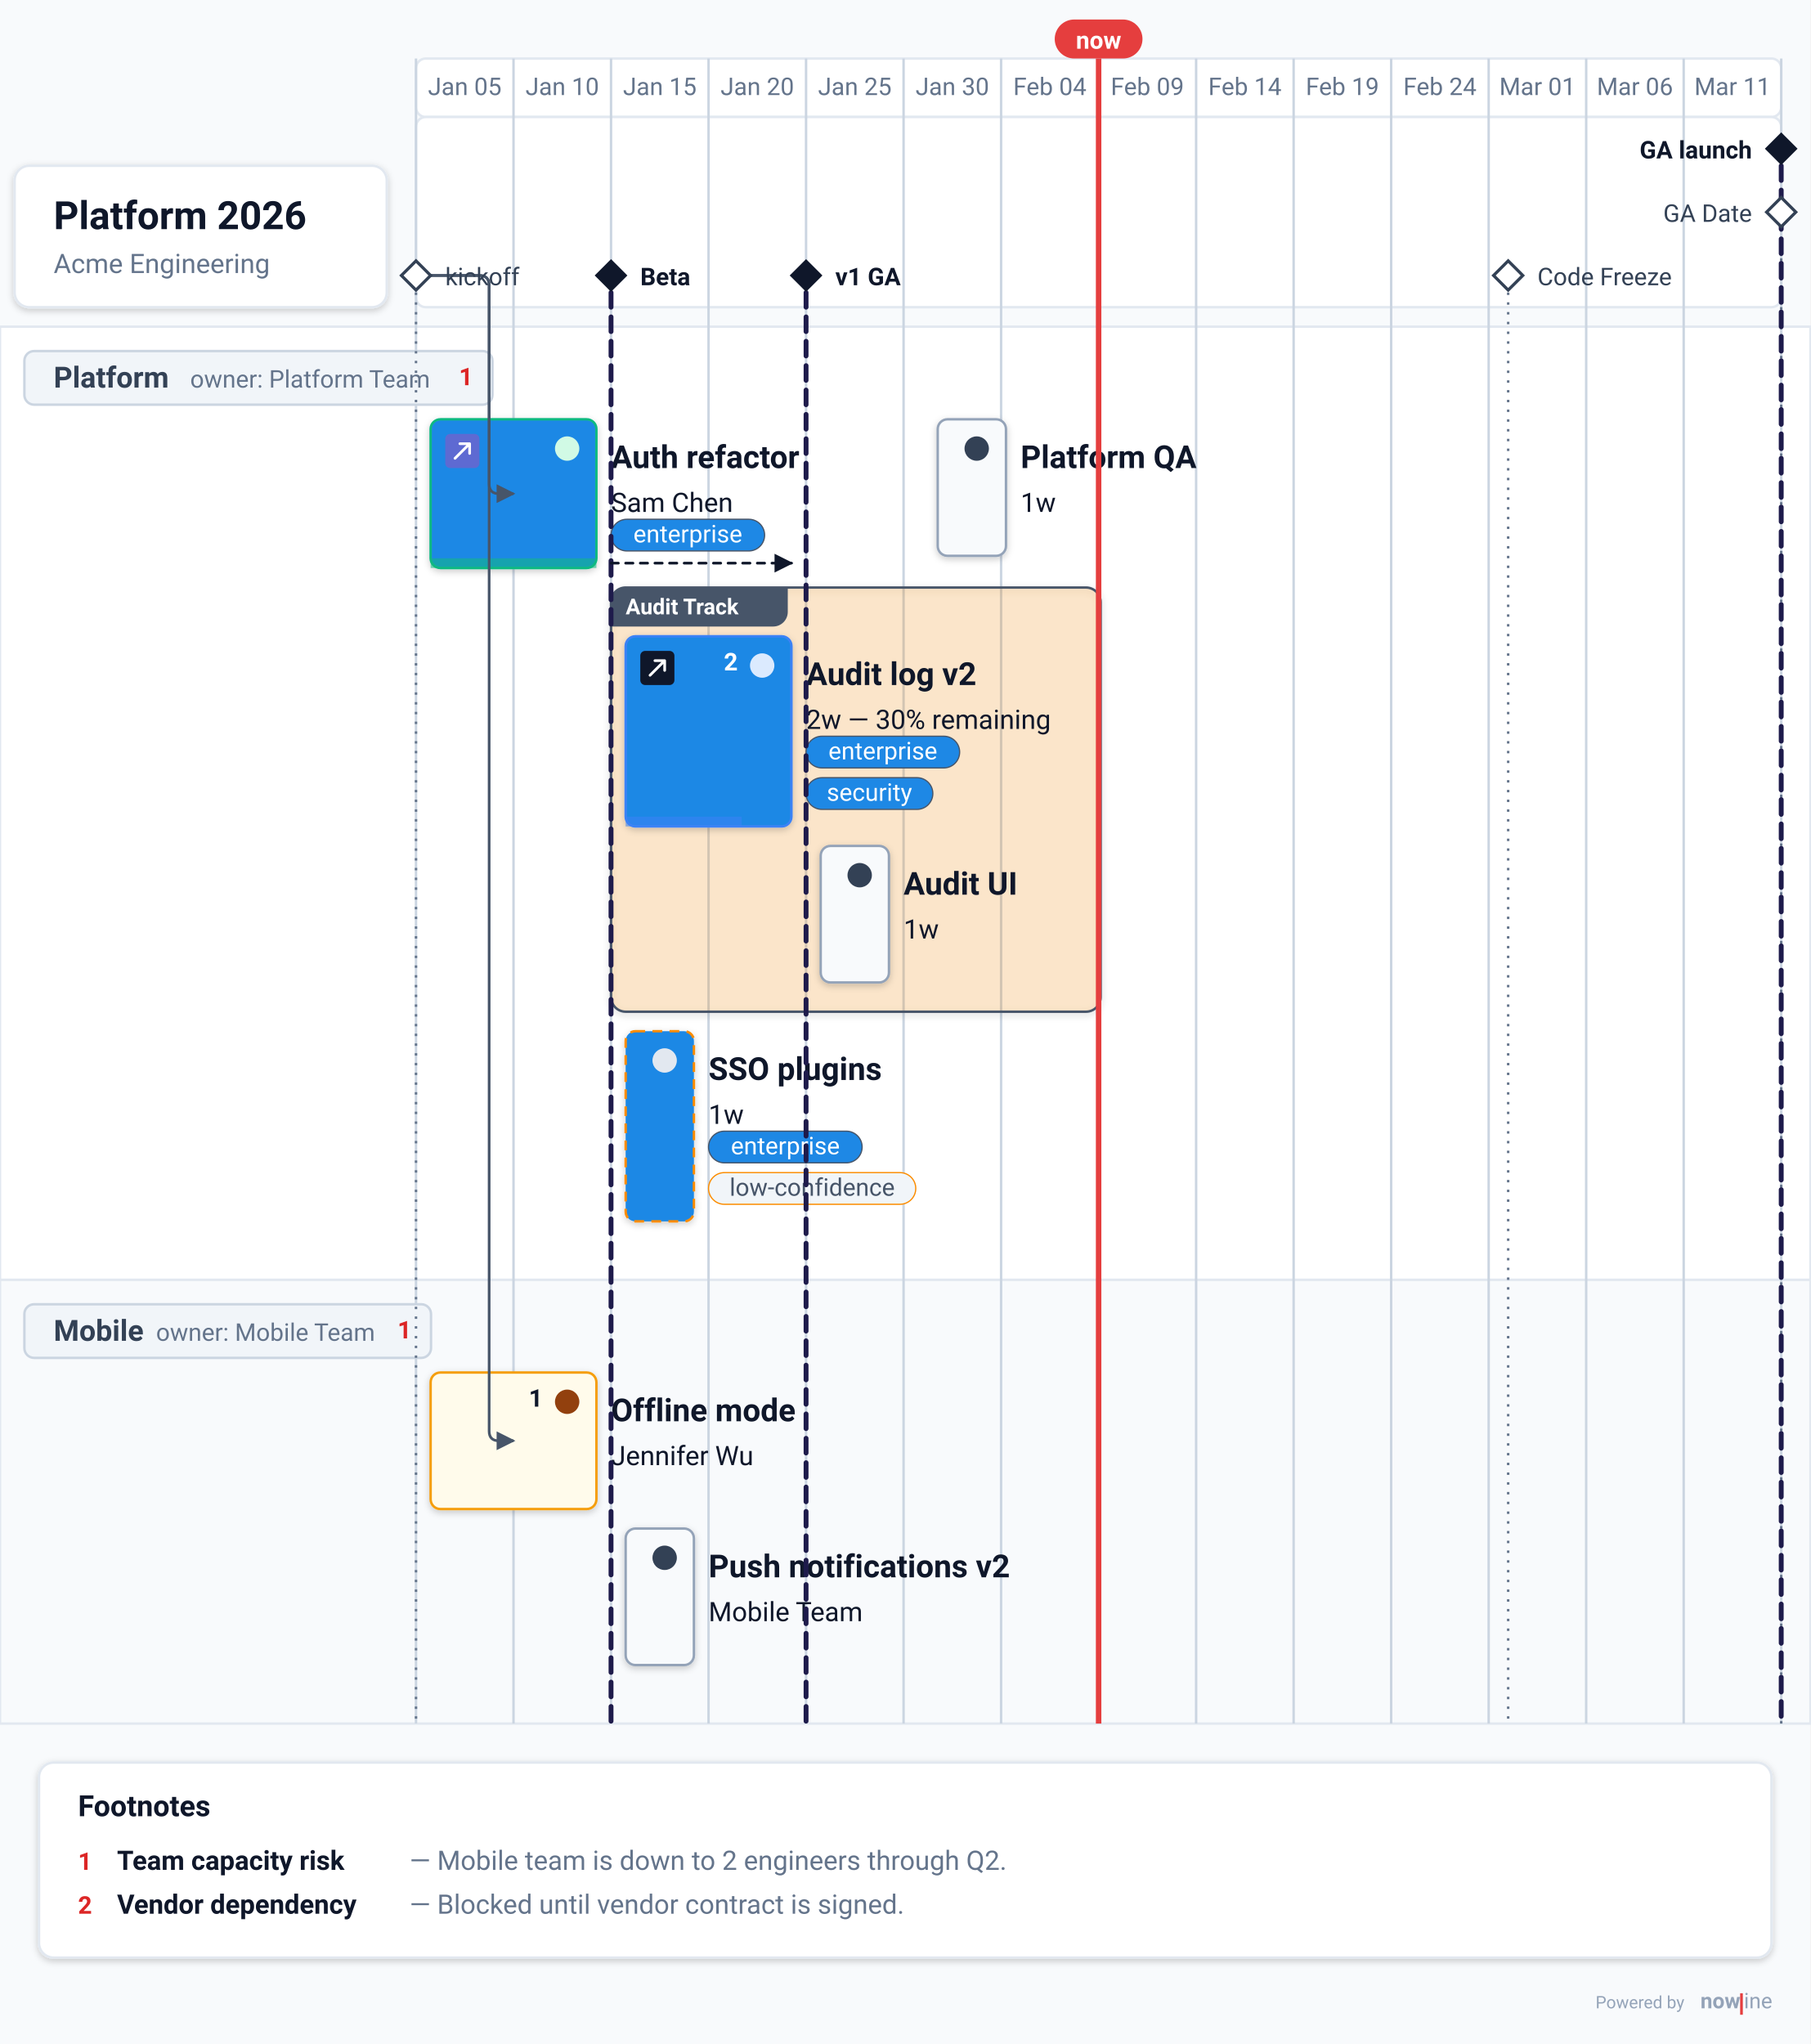
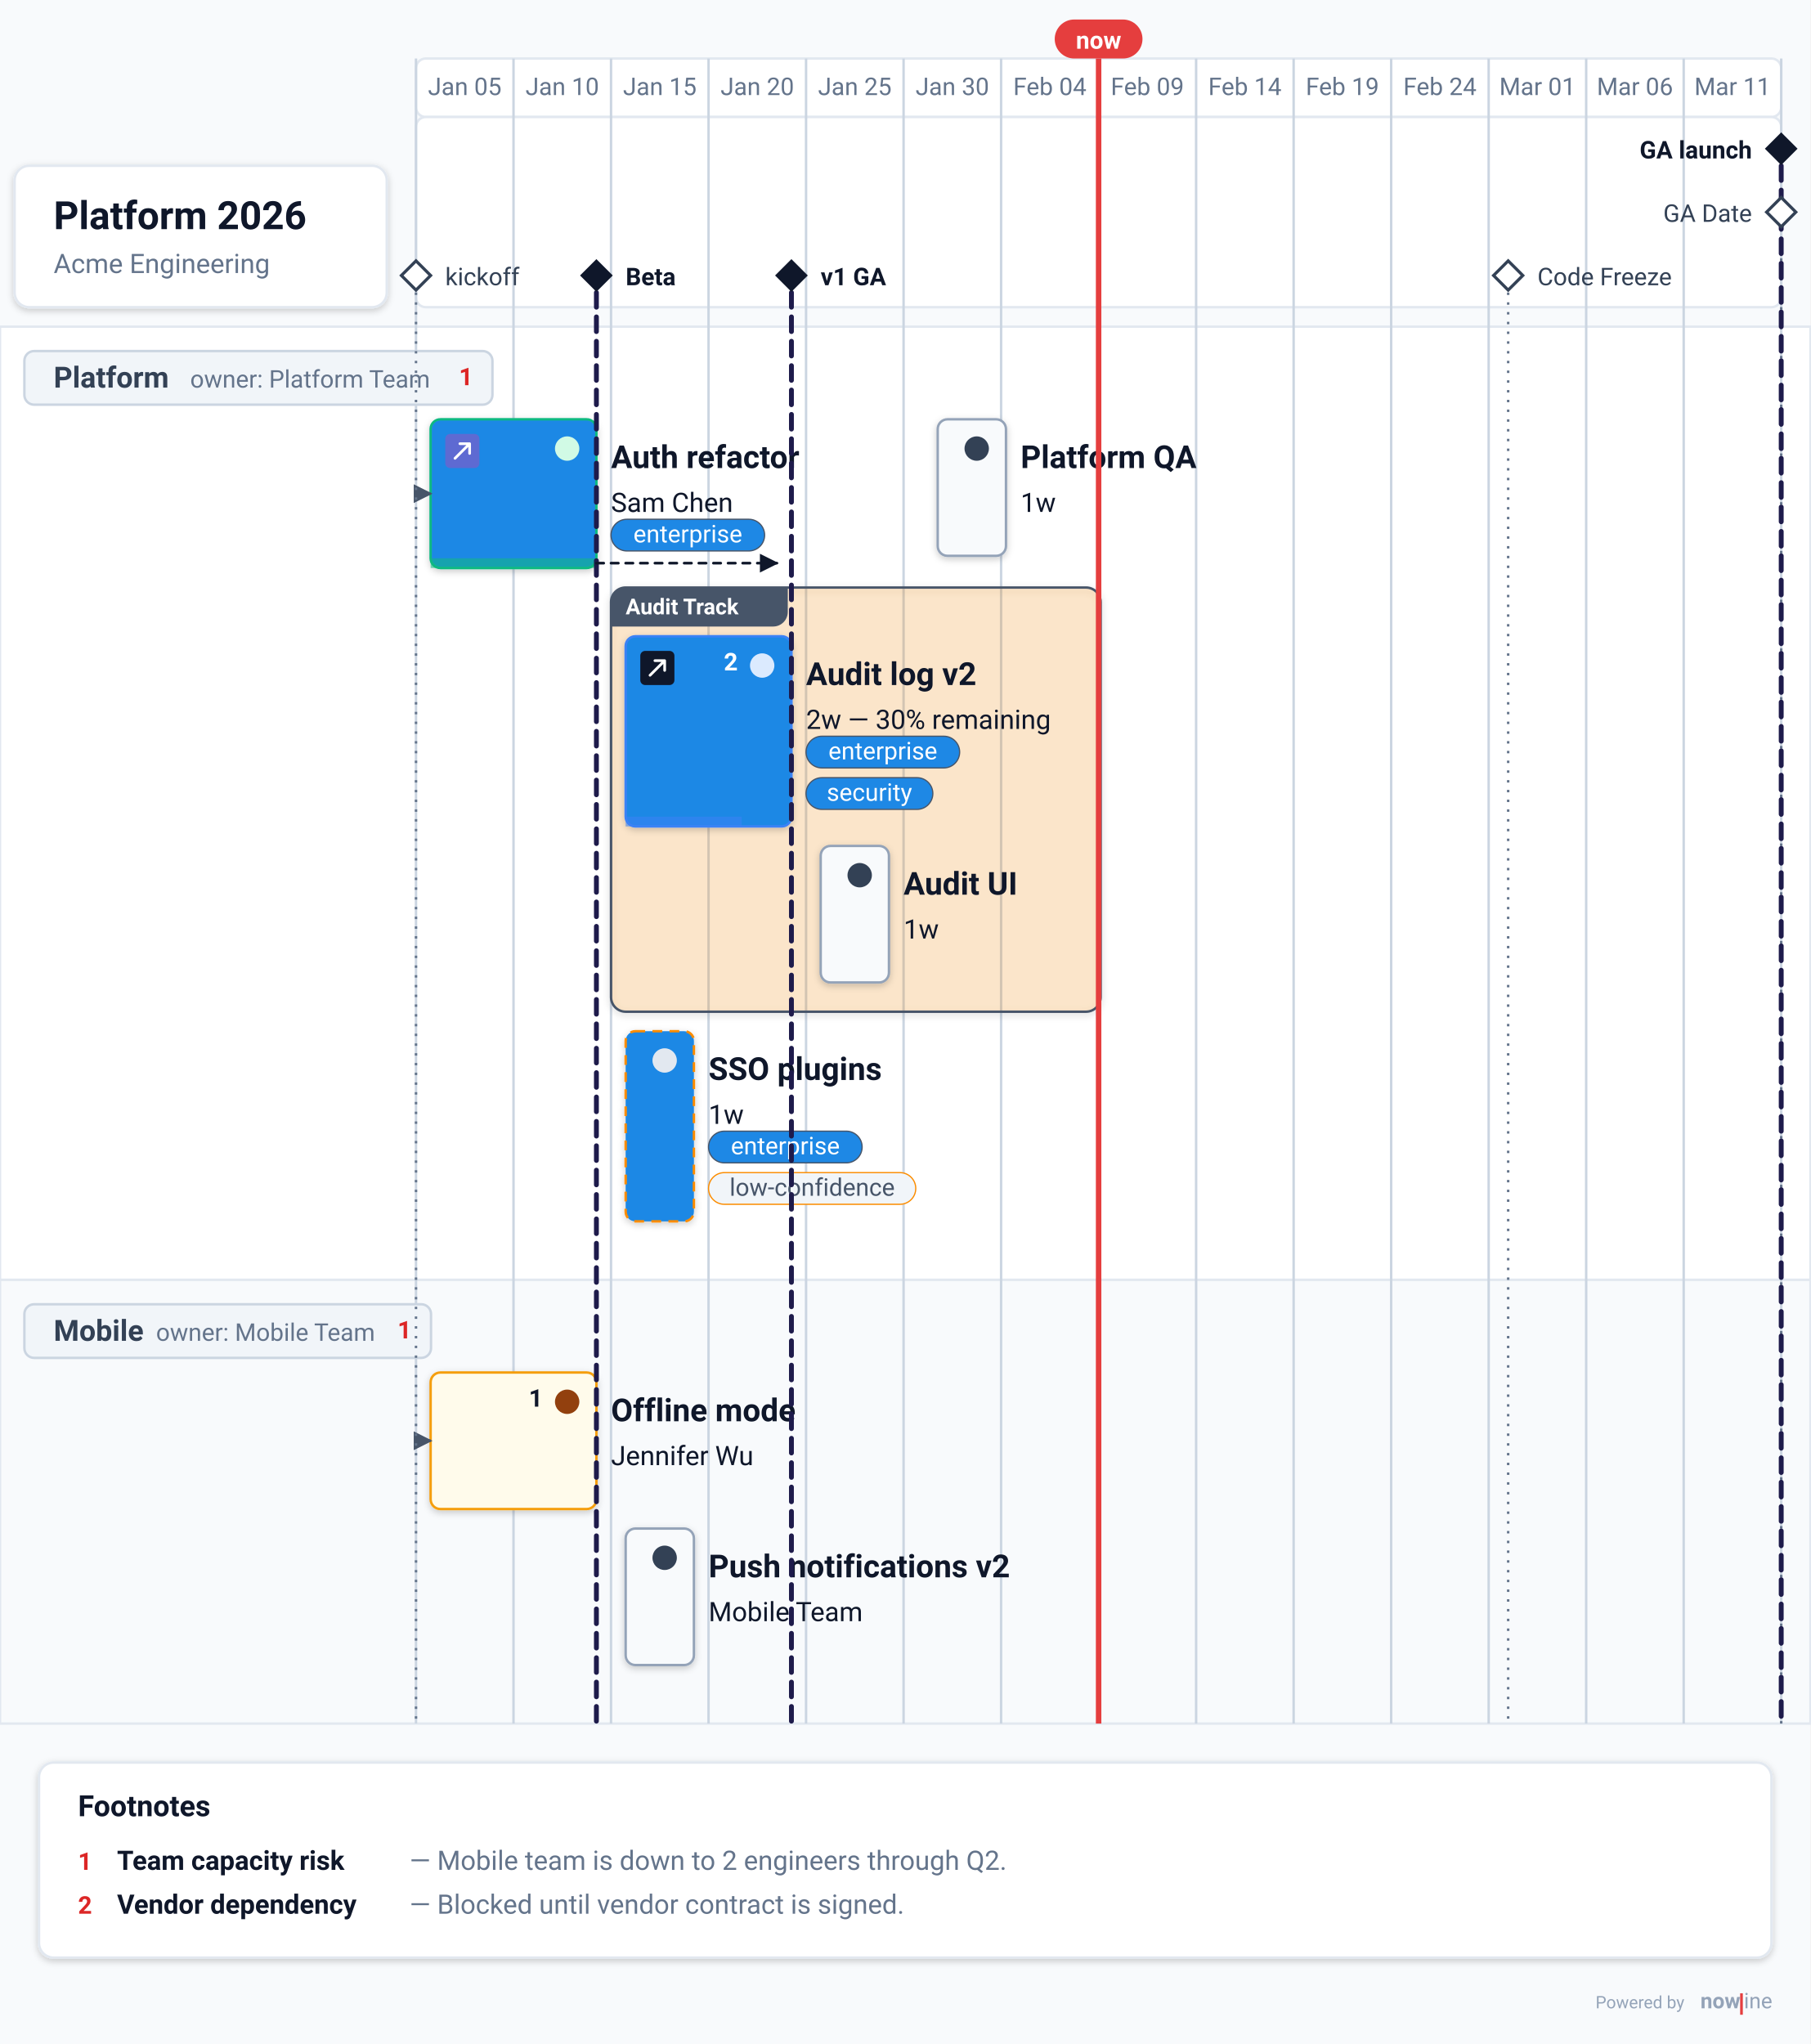
<svg xmlns="http://www.w3.org/2000/svg" data-generator="nowline" data-theme="light" height="838.44" viewBox="0 0 742.64 838.44" width="742.64">
  <defs>
    <filter height="200%" id="nl-0-root-shadow-subtle" width="200%" x="-50%" y="-50%">
      <feGaussianBlur in="SourceAlpha" stdDeviation="1.5" />
      <feOffset dx="0" dy="1" result="offsetblur" />
      <feComponentTransfer>
        <feFuncA type="linear" slope="0.2" />
      </feComponentTransfer>
      <feMerge>
        <feMergeNode />
        <feMergeNode in="SourceGraphic" />
      </feMerge>
    </filter>
    <filter height="200%" id="nl-0-root-shadow-fuzzy" width="200%" x="-50%" y="-50%">
      <feGaussianBlur in="SourceAlpha" stdDeviation="5" />
      <feOffset dx="0" dy="3" result="offsetblur" />
      <feComponentTransfer>
        <feFuncA type="linear" slope="0.3" />
      </feComponentTransfer>
      <feMerge>
        <feMergeNode />
        <feMergeNode in="SourceGraphic" />
      </feMerge>
    </filter>
    <filter height="200%" id="nl-0-root-shadow-hard" width="200%" x="-50%" y="-50%">
      <feGaussianBlur in="SourceAlpha" stdDeviation="0" />
      <feOffset dx="2" dy="2" result="offsetblur" />
      <feComponentTransfer>
        <feFuncA type="linear" slope="0.45" />
      </feComponentTransfer>
      <feMerge>
        <feMergeNode />
        <feMergeNode in="SourceGraphic" />
      </feMerge>
    </filter>
    <marker id="nl-arrow" viewBox="0 0 10 10" refX="9" refY="5" markerWidth="7" markerHeight="7" orient="auto">
      <path d="M 0 0 L 10 5 L 0 10 z" fill="#475569" />
    </marker>
    <marker id="nl-arrow-light" viewBox="0 0 10 10" refX="9" refY="5" markerWidth="7" markerHeight="7" orient="auto">
      <path d="M 0 0 L 10 5 L 0 10 z" fill="#94a3b8" />
    </marker>
    <marker id="nl-arrow-dark" viewBox="0 0 10 10" refX="9" refY="5" markerWidth="7" markerHeight="7" orient="auto">
      <path d="M 0 0 L 10 5 L 0 10 z" fill="#0f172a" />
    </marker>
  </defs>
  <rect fill="#f8fafc" height="838.44" width="742.64" x="0" y="0" />
  <g data-layer="timeline">
    <rect fill="#ffffff" height="24" rx="4" ry="4" stroke="#e2e8f0" stroke-width="1" width="560" x="170.64" y="24" />
    <rect fill="#ffffff" height="78" rx="4" ry="4" stroke="#e2e8f0" stroke-width="1" width="560" x="170.64" y="48" />
    <text fill="#64748b" font-family="system-ui, -apple-system, &quot;Segoe UI&quot;, Roboto, sans-serif" font-size="10" text-anchor="middle" x="190.64" y="39">Jan 05</text>
    <text fill="#64748b" font-family="system-ui, -apple-system, &quot;Segoe UI&quot;, Roboto, sans-serif" font-size="10" text-anchor="middle" x="230.64" y="39">Jan 10</text>
    <text fill="#64748b" font-family="system-ui, -apple-system, &quot;Segoe UI&quot;, Roboto, sans-serif" font-size="10" text-anchor="middle" x="270.64" y="39">Jan 15</text>
    <text fill="#64748b" font-family="system-ui, -apple-system, &quot;Segoe UI&quot;, Roboto, sans-serif" font-size="10" text-anchor="middle" x="310.64" y="39">Jan 20</text>
    <text fill="#64748b" font-family="system-ui, -apple-system, &quot;Segoe UI&quot;, Roboto, sans-serif" font-size="10" text-anchor="middle" x="350.64" y="39">Jan 25</text>
    <text fill="#64748b" font-family="system-ui, -apple-system, &quot;Segoe UI&quot;, Roboto, sans-serif" font-size="10" text-anchor="middle" x="390.64" y="39">Jan 30</text>
    <text fill="#64748b" font-family="system-ui, -apple-system, &quot;Segoe UI&quot;, Roboto, sans-serif" font-size="10" text-anchor="middle" x="430.64" y="39">Feb 04</text>
    <text fill="#64748b" font-family="system-ui, -apple-system, &quot;Segoe UI&quot;, Roboto, sans-serif" font-size="10" text-anchor="middle" x="470.64" y="39">Feb 09</text>
    <text fill="#64748b" font-family="system-ui, -apple-system, &quot;Segoe UI&quot;, Roboto, sans-serif" font-size="10" text-anchor="middle" x="510.64" y="39">Feb 14</text>
    <text fill="#64748b" font-family="system-ui, -apple-system, &quot;Segoe UI&quot;, Roboto, sans-serif" font-size="10" text-anchor="middle" x="550.64" y="39">Feb 19</text>
    <text fill="#64748b" font-family="system-ui, -apple-system, &quot;Segoe UI&quot;, Roboto, sans-serif" font-size="10" text-anchor="middle" x="590.64" y="39">Feb 24</text>
    <text fill="#64748b" font-family="system-ui, -apple-system, &quot;Segoe UI&quot;, Roboto, sans-serif" font-size="10" text-anchor="middle" x="630.64" y="39">Mar 01</text>
    <text fill="#64748b" font-family="system-ui, -apple-system, &quot;Segoe UI&quot;, Roboto, sans-serif" font-size="10" text-anchor="middle" x="670.64" y="39">Mar 06</text>
    <text fill="#64748b" font-family="system-ui, -apple-system, &quot;Segoe UI&quot;, Roboto, sans-serif" font-size="10" text-anchor="middle" x="710.64" y="39">Mar 11</text>
  </g>
  <g data-id="platform" data-layer="swimlane-bg">
    <rect fill="#ffffff" height="391" stroke="#e2e8f0" stroke-width="1" width="742.64" x="0" y="134" />
  </g>
  <g data-id="mobile" data-layer="swimlane-bg">
    <rect fill="#f8fafc" height="182" stroke="#e2e8f0" stroke-width="1" width="742.64" x="0" y="525" />
  </g>
  <g data-layer="grid">
    <line stroke="#cbd5e1" stroke-width="1" x1="170.64" x2="170.64" y1="24" y2="707" />
    <line stroke="#cbd5e1" stroke-width="1" x1="210.64" x2="210.64" y1="24" y2="707" />
    <line stroke="#cbd5e1" stroke-width="1" x1="250.64" x2="250.64" y1="24" y2="707" />
    <line stroke="#cbd5e1" stroke-width="1" x1="290.64" x2="290.64" y1="24" y2="707" />
    <line stroke="#cbd5e1" stroke-width="1" x1="330.64" x2="330.64" y1="24" y2="707" />
    <line stroke="#cbd5e1" stroke-width="1" x1="370.64" x2="370.64" y1="24" y2="707" />
    <line stroke="#cbd5e1" stroke-width="1" x1="410.64" x2="410.64" y1="24" y2="707" />
    <line stroke="#cbd5e1" stroke-width="1" x1="450.64" x2="450.64" y1="24" y2="707" />
    <line stroke="#cbd5e1" stroke-width="1" x1="490.64" x2="490.64" y1="24" y2="707" />
    <line stroke="#cbd5e1" stroke-width="1" x1="530.64" x2="530.64" y1="24" y2="707" />
    <line stroke="#cbd5e1" stroke-width="1" x1="570.64" x2="570.64" y1="24" y2="707" />
    <line stroke="#cbd5e1" stroke-width="1" x1="610.64" x2="610.64" y1="24" y2="707" />
    <line stroke="#cbd5e1" stroke-width="1" x1="650.64" x2="650.64" y1="24" y2="707" />
    <line stroke="#cbd5e1" stroke-width="1" x1="690.64" x2="690.64" y1="24" y2="707" />
    <line stroke="#cbd5e1" stroke-width="1" x1="730.64" x2="730.64" y1="24" y2="707" />
  </g>
  <g data-id="platform" data-layer="swimlane">
    <rect fill="#f1f5f9" height="22" rx="4" ry="4" stroke="#cbd5e1" stroke-width="1" width="192" x="10" y="144" />
    <text fill="#334155" font-family="system-ui, -apple-system, &quot;Segoe UI&quot;, Roboto, sans-serif" font-size="12" font-weight="600" x="22" y="159">Platform</text>
    <text fill="#64748b" font-family="system-ui, -apple-system, &quot;Segoe UI&quot;, Roboto, sans-serif" font-size="10" x="78" y="159">owner: Platform Team</text>
    <text fill="#dc2626" font-family="system-ui, -apple-system, &quot;Segoe UI&quot;, Roboto, sans-serif" font-size="10" font-weight="700" text-anchor="end" x="194" y="158">1</text>
    <g data-id="auth-refactor" data-layer="item">
      <rect fill="#1e88e5" filter="url(#nl-0-root-shadow-subtle)" height="61" rx="4" ry="4" stroke="#10b981" stroke-width="1" width="68" x="176.64" y="172" />
      <rect fill="#10b981" height="4" opacity="0.55" width="68" x="176.64" y="229" />
      <circle cx="232.64" cy="184" fill="#d1fae5" r="5" />
      <text fill="#0f172a" font-family="system-ui, -apple-system, &quot;Segoe UI&quot;, Roboto, sans-serif" font-size="13" font-weight="600" x="250.64" y="192">Auth refactor</text>
      <text fill="#0f172a" font-family="system-ui, -apple-system, &quot;Segoe UI&quot;, Roboto, sans-serif" font-size="11" x="250.64" y="210">Sam Chen</text>
      <a href="https://linear.app/acme/issue/ENG-123" rel="noopener" target="_blank">
        <rect fill="#5e6ad2" height="14" rx="2" ry="2" width="14" x="182.64" y="178" />
        <path d="M186.64 188 L192.64 182 M188.64 182 H192.64 V186" fill="none" stroke="#ffffff" stroke-linecap="round" stroke-linejoin="round" stroke-width="1.1" />
      </a>
      <rect fill="#1e88e5" height="13" rx="6.5" ry="6.5" stroke="#475569" stroke-width="0.5" width="63" x="250.64" y="213" />
      <text fill="#ffffff" font-family="system-ui, -apple-system, &quot;Segoe UI&quot;, Roboto, sans-serif" font-size="10" font-style="normal" font-weight="400" text-anchor="middle" x="282.14" y="222.5">enterprise</text>
    </g>
    <g data-layer="parallel">
      <g data-id="audit-track" data-layer="group">
        <rect fill="#fb8c00" fill-opacity="0.18" filter="url(#nl-0-root-shadow-subtle)" height="174" rx="6" ry="6" stroke="#475569" stroke-width="1" width="200.84" x="250.64" y="241" />
        <path d="M256.64 241H323.14V251A6 6 0 0 1 317.14 257H250.64V247A6 6 0 0 1 256.64 241Z" fill="#475569" />
        <text fill="#ffffff" font-family="system-ui, -apple-system, &quot;Segoe UI&quot;, Roboto, sans-serif" font-size="9" font-weight="600" x="256.64" y="252">Audit Track</text>
        <g data-id="audit-log" data-layer="item">
          <rect fill="#1e88e5" filter="url(#nl-0-root-shadow-subtle)" height="78" rx="4" ry="4" stroke="#3b82f6" stroke-width="1" width="68" x="256.64" y="261" />
          <rect fill="#3b82f6" height="4" opacity="0.55" width="47.6" x="256.64" y="335" />
          <circle cx="312.64" cy="273" fill="#dbeafe" r="5" />
          <text fill="#0f172a" font-family="system-ui, -apple-system, &quot;Segoe UI&quot;, Roboto, sans-serif" font-size="13" font-weight="600" x="330.64" y="281">Audit log v2</text>
          <text fill="#0f172a" font-family="system-ui, -apple-system, &quot;Segoe UI&quot;, Roboto, sans-serif" font-size="11" x="330.64" y="299">2w — 30% remaining</text>
          <text fill="#ffffff" font-family="system-ui, -apple-system, &quot;Segoe UI&quot;, Roboto, sans-serif" font-size="10" font-weight="700" text-anchor="end" x="302.64" y="275">2</text>
          <a href="https://wiki.acme.com/audit" rel="noopener" target="_blank">
            <rect fill="#0f172a" height="14" rx="2" ry="2" width="14" x="262.64" y="267" />
            <path d="M266.64 277 L272.64 271 M268.64 271 H272.64 V275" fill="none" stroke="#ffffff" stroke-linecap="round" stroke-linejoin="round" stroke-width="1.1" />
          </a>
          <rect fill="#1e88e5" height="13" rx="6.5" ry="6.5" stroke="#475569" stroke-width="0.5" width="63" x="330.64" y="302" />
          <text fill="#ffffff" font-family="system-ui, -apple-system, &quot;Segoe UI&quot;, Roboto, sans-serif" font-size="10" font-style="normal" font-weight="400" text-anchor="middle" x="362.14" y="311.5">enterprise</text>
          <rect fill="#1e88e5" height="13" rx="6.5" ry="6.5" stroke="#475569" stroke-width="0.5" width="52" x="330.64" y="319" />
          <text fill="#ffffff" font-family="system-ui, -apple-system, &quot;Segoe UI&quot;, Roboto, sans-serif" font-size="10" font-style="normal" font-weight="400" text-anchor="middle" x="356.64" y="328.5">security</text>
        </g>
        <g data-id="audit-ui" data-layer="item">
          <rect fill="#f8fafc" filter="url(#nl-0-root-shadow-subtle)" height="56" rx="4" ry="4" stroke="#94a3b8" stroke-width="1" width="28" x="336.64" y="347" />
          <circle cx="352.64" cy="359" fill="#334155" r="5" />
          <text fill="#0f172a" font-family="system-ui, -apple-system, &quot;Segoe UI&quot;, Roboto, sans-serif" font-size="13" font-weight="600" x="370.64" y="367">Audit UI</text>
          <text fill="#0f172a" font-family="system-ui, -apple-system, &quot;Segoe UI&quot;, Roboto, sans-serif" font-size="11" x="370.64" y="385">1w</text>
        </g>
      </g>
      <g data-id="sso" data-layer="item">
        <rect fill="#1e88e5" filter="url(#nl-0-root-shadow-subtle)" height="78" rx="4" ry="4" stroke="#fb8c00" stroke-dasharray="4 3" stroke-width="1" width="28" x="256.64" y="423" />
        <circle cx="272.64" cy="435" fill="#e2e8f0" r="5" />
        <text fill="#0f172a" font-family="system-ui, -apple-system, &quot;Segoe UI&quot;, Roboto, sans-serif" font-size="13" font-weight="600" x="290.64" y="443">SSO plugins</text>
        <text fill="#0f172a" font-family="system-ui, -apple-system, &quot;Segoe UI&quot;, Roboto, sans-serif" font-size="11" x="290.64" y="461">1w</text>
        <rect fill="#1e88e5" height="13" rx="6.5" ry="6.5" stroke="#475569" stroke-width="0.5" width="63" x="290.64" y="464" />
        <text fill="#ffffff" font-family="system-ui, -apple-system, &quot;Segoe UI&quot;, Roboto, sans-serif" font-size="10" font-style="normal" font-weight="400" text-anchor="middle" x="322.14" y="473.5">enterprise</text>
        <rect fill="#f1f5f9" height="13" rx="6.5" ry="6.5" stroke="#fb8c00" stroke-width="0.5" width="85" x="290.64" y="481" />
        <text fill="#475569" font-family="system-ui, -apple-system, &quot;Segoe UI&quot;, Roboto, sans-serif" font-size="10" font-style="normal" font-weight="400" text-anchor="middle" x="333.14" y="490.5">low-confidence</text>
      </g>
    </g>
    <g data-id="platform-qa" data-layer="item">
      <rect fill="#f8fafc" filter="url(#nl-0-root-shadow-subtle)" height="56" rx="4" ry="4" stroke="#94a3b8" stroke-width="1" width="28" x="384.64" y="172" />
      <circle cx="400.64" cy="184" fill="#334155" r="5" />
      <text fill="#0f172a" font-family="system-ui, -apple-system, &quot;Segoe UI&quot;, Roboto, sans-serif" font-size="13" font-weight="600" x="418.64" y="192">Platform QA</text>
      <text fill="#0f172a" font-family="system-ui, -apple-system, &quot;Segoe UI&quot;, Roboto, sans-serif" font-size="11" x="418.64" y="210">1w</text>
    </g>
  </g>
  <g data-id="mobile" data-layer="swimlane">
    <rect fill="#f1f5f9" height="22" rx="4" ry="4" stroke="#cbd5e1" stroke-width="1" width="166.8" x="10" y="535" />
    <text fill="#334155" font-family="system-ui, -apple-system, &quot;Segoe UI&quot;, Roboto, sans-serif" font-size="12" font-weight="600" x="22" y="550">Mobile</text>
    <text fill="#64748b" font-family="system-ui, -apple-system, &quot;Segoe UI&quot;, Roboto, sans-serif" font-size="10" x="64" y="550">owner: Mobile Team</text>
    <text fill="#dc2626" font-family="system-ui, -apple-system, &quot;Segoe UI&quot;, Roboto, sans-serif" font-size="10" font-weight="700" text-anchor="end" x="168.8" y="549">1</text>
    <g data-id="offline" data-layer="item">
      <rect fill="#fffbeb" filter="url(#nl-0-root-shadow-subtle)" height="56" rx="4" ry="4" stroke="#f59e0b" stroke-width="1" width="68" x="176.64" y="563" />
      <circle cx="232.64" cy="575" fill="#92400e" r="5" />
      <text fill="#0f172a" font-family="system-ui, -apple-system, &quot;Segoe UI&quot;, Roboto, sans-serif" font-size="13" font-weight="600" x="250.64" y="583">Offline mode</text>
      <text fill="#0f172a" font-family="system-ui, -apple-system, &quot;Segoe UI&quot;, Roboto, sans-serif" font-size="11" x="250.64" y="601">Jennifer Wu</text>
      <text fill="#0f172a" font-family="system-ui, -apple-system, &quot;Segoe UI&quot;, Roboto, sans-serif" font-size="10" font-weight="700" text-anchor="end" x="222.64" y="577">1</text>
    </g>
    <g data-id="push-v2" data-layer="item">
      <rect fill="#f8fafc" filter="url(#nl-0-root-shadow-subtle)" height="56" rx="4" ry="4" stroke="#94a3b8" stroke-width="1" width="28" x="256.64" y="627" />
      <circle cx="272.64" cy="639" fill="#334155" r="5" />
      <text fill="#0f172a" font-family="system-ui, -apple-system, &quot;Segoe UI&quot;, Roboto, sans-serif" font-size="13" font-weight="600" x="290.64" y="647">Push notifications v2</text>
      <text fill="#0f172a" font-family="system-ui, -apple-system, &quot;Segoe UI&quot;, Roboto, sans-serif" font-size="11" x="290.64" y="665">Mobile Team</text>
    </g>
  </g>
-   <path d="M170.64 113 L196.64 113 Q200.64 113 200.64 117 L200.64 198.5 Q200.64 202.5 204.64 202.5 L210.64 202.5" fill="none" marker-end="url(#nl-arrow)" stroke="#475569" stroke-linejoin="round" stroke-width="1.1" />
-   <path d="M170.64 113 L196.64 113 Q200.64 113 200.64 117 L200.64 587 Q200.64 591 204.64 591 L210.64 591" fill="none" marker-end="url(#nl-arrow)" stroke="#475569" stroke-linejoin="round" stroke-width="1.1" />
+   <path d="M170.64 202.5 L176.64 202.5" fill="none" marker-end="url(#nl-arrow)" stroke="#475569" stroke-linejoin="round" stroke-width="1.1" />
+   <path d="M170.64 591 L176.64 591" fill="none" marker-end="url(#nl-arrow)" stroke="#475569" stroke-linejoin="round" stroke-width="1.1" />
  <line stroke="#64748b" stroke-dasharray="1 3" stroke-width="1" x1="170.64" x2="170.64" y1="120" y2="707" />
  <line stroke="#64748b" stroke-dasharray="1 3" stroke-width="1" x1="618.64" x2="618.64" y1="120" y2="707" />
  <line stroke="#64748b" stroke-dasharray="1 3" stroke-width="1" x1="730.64" x2="730.64" y1="94" y2="707" />
-   <line stroke="#1e1b4b" stroke-dasharray="6 4" stroke-linecap="round" stroke-width="2" x1="250.64" x2="250.64" y1="120" y2="707" />
-   <line stroke="#1e1b4b" stroke-dasharray="6 4" stroke-linecap="round" stroke-width="2" x1="330.64" x2="330.64" y1="120" y2="707" />
-   <path d="M250.64 231 H324.64" fill="none" marker-end="url(#nl-arrow-dark)" stroke="#0f172a" stroke-dasharray="3 3" stroke-linecap="round" stroke-width="1.1" />
+   <line stroke="#1e1b4b" stroke-dasharray="6 4" stroke-linecap="round" stroke-width="2" x1="244.64" x2="244.64" y1="120" y2="707" />
+   <line stroke="#1e1b4b" stroke-dasharray="6 4" stroke-linecap="round" stroke-width="2" x1="324.64" x2="324.64" y1="120" y2="707" />
+   <path d="M244.64 231 H318.64" fill="none" marker-end="url(#nl-arrow-dark)" stroke="#0f172a" stroke-dasharray="3 3" stroke-linecap="round" stroke-width="1.1" />
  <line stroke="#1e1b4b" stroke-dasharray="6 4" stroke-linecap="round" stroke-width="2" x1="730.64" x2="730.64" y1="68" y2="707" />
  <g data-id="kickoff" data-layer="anchor">
    <path d="M170.64 107 L176.64 113 L170.64 119 L164.64 113 Z" fill="#ffffff" stroke="#334155" stroke-width="1.25" />
    <text fill="#334155" font-family="system-ui, -apple-system, &quot;Segoe UI&quot;, Roboto, sans-serif" font-size="10" x="182.64" y="117">kickoff</text>
  </g>
  <g data-id="code-freeze" data-layer="anchor">
    <path d="M618.64 107 L624.64 113 L618.64 119 L612.64 113 Z" fill="#ffffff" stroke="#334155" stroke-width="1.25" />
    <text fill="#334155" font-family="system-ui, -apple-system, &quot;Segoe UI&quot;, Roboto, sans-serif" font-size="10" x="630.64" y="117">Code Freeze</text>
  </g>
  <g data-id="ga-date" data-layer="anchor">
    <path d="M730.64 81 L736.64 87 L730.64 93 L724.64 87 Z" fill="#ffffff" stroke="#334155" stroke-width="1.25" />
    <text fill="#334155" font-family="system-ui, -apple-system, &quot;Segoe UI&quot;, Roboto, sans-serif" font-size="10" text-anchor="end" x="718.64" y="91">GA Date</text>
  </g>
  <g data-id="beta" data-layer="milestone">
-     <path d="M250.64 107 L256.64 113 L250.64 119 L244.64 113 Z" fill="#0f172a" stroke="#0f172a" stroke-width="1" />
-     <text fill="#0f172a" font-family="system-ui, -apple-system, &quot;Segoe UI&quot;, Roboto, sans-serif" font-size="10" font-weight="600" x="262.64" y="117">Beta</text>
+     <path d="M244.64 107 L250.64 113 L244.64 119 L238.64 113 Z" fill="#0f172a" stroke="#0f172a" stroke-width="1" />
+     <text fill="#0f172a" font-family="system-ui, -apple-system, &quot;Segoe UI&quot;, Roboto, sans-serif" font-size="10" font-weight="600" x="256.64" y="117">Beta</text>
  </g>
  <g data-id="v1-ga" data-layer="milestone">
-     <path d="M330.64 107 L336.64 113 L330.64 119 L324.64 113 Z" fill="#0f172a" stroke="#0f172a" stroke-width="1" />
-     <text fill="#0f172a" font-family="system-ui, -apple-system, &quot;Segoe UI&quot;, Roboto, sans-serif" font-size="10" font-weight="600" x="342.64" y="117">v1 GA</text>
+     <path d="M324.64 107 L330.64 113 L324.64 119 L318.64 113 Z" fill="#0f172a" stroke="#0f172a" stroke-width="1" />
+     <text fill="#0f172a" font-family="system-ui, -apple-system, &quot;Segoe UI&quot;, Roboto, sans-serif" font-size="10" font-weight="600" x="336.64" y="117">v1 GA</text>
  </g>
  <g data-id="ga-launch" data-layer="milestone">
    <path d="M730.64 55 L736.64 61 L730.64 67 L724.64 61 Z" fill="#0f172a" stroke="#0f172a" stroke-width="1" />
    <text fill="#0f172a" font-family="system-ui, -apple-system, &quot;Segoe UI&quot;, Roboto, sans-serif" font-size="10" font-weight="600" text-anchor="end" x="718.64" y="65">GA launch</text>
  </g>
  <g data-layer="nowline">
    <line stroke="#e53e3e" stroke-width="2.25" x1="450.64" x2="450.64" y1="24" y2="707" />
    <rect fill="#e53e3e" height="16" rx="8" ry="8" width="36" x="432.64" y="8" />
    <text fill="#ffffff" font-family="system-ui, -apple-system, &quot;Segoe UI&quot;, Roboto, sans-serif" font-size="10" font-weight="700" text-anchor="middle" x="450.64" y="20">now</text>
  </g>
  <g data-layer="footnotes">
    <rect fill="#ffffff" filter="url(#nl-0-root-shadow-subtle)" height="80" rx="6" ry="6" stroke="#e2e8f0" stroke-width="1" width="710.64" x="16" y="723" />
    <text fill="#0f172a" font-family="system-ui, -apple-system, &quot;Segoe UI&quot;, Roboto, sans-serif" font-size="12" font-weight="700" x="32" y="745">Footnotes</text>
    <text fill="#dc2626" font-family="system-ui, -apple-system, &quot;Segoe UI&quot;, Roboto, sans-serif" font-size="10" font-weight="700" x="32" y="767">1</text>
    <text fill="#0f172a" font-family="system-ui, -apple-system, &quot;Segoe UI&quot;, Roboto, sans-serif" font-size="11" font-weight="600" x="48" y="767">Team capacity risk</text>
    <text fill="#64748b" font-family="system-ui, -apple-system, &quot;Segoe UI&quot;, Roboto, sans-serif" font-size="11" x="168" y="767">— Mobile team is down to 2 engineers through Q2.</text>
    <text fill="#dc2626" font-family="system-ui, -apple-system, &quot;Segoe UI&quot;, Roboto, sans-serif" font-size="10" font-weight="700" x="32" y="785">2</text>
    <text fill="#0f172a" font-family="system-ui, -apple-system, &quot;Segoe UI&quot;, Roboto, sans-serif" font-size="11" font-weight="600" x="48" y="785">Vendor dependency</text>
    <text fill="#64748b" font-family="system-ui, -apple-system, &quot;Segoe UI&quot;, Roboto, sans-serif" font-size="11" x="168" y="785">— Blocked until vendor contract is signed.</text>
  </g>
  <g data-id="nl-0-root-header" data-layer="header">
    <rect fill="#ffffff" filter="url(#nl-0-root-shadow-subtle)" height="58" rx="6" ry="6" stroke="#e2e8f0" stroke-width="1" width="152.64" x="6" y="68" />
    <text fill="#0f172a" font-family="system-ui, -apple-system, &quot;Segoe UI&quot;, Roboto, sans-serif" font-size="16" font-weight="600" x="22" y="94">Platform 2026</text>
    <text fill="#64748b" font-family="system-ui, -apple-system, &quot;Segoe UI&quot;, Roboto, sans-serif" font-size="11" x="22" y="112">Acme Engineering</text>
  </g>
  <a aria-label="Powered by nowline" href="https://nowline.io" rel="noopener" target="_blank">
    <g data-layer="attribution">
      <g transform="translate(654.48 815) scale(0.22)">
        <text fill="#94a3b8" font-family="system-ui, -apple-system, &quot;Segoe UI&quot;, Roboto, sans-serif" font-size="32" font-weight="400" x="0" y="40">Powered by</text>
        <text fill="#94a3b8" font-family="system-ui, -apple-system, &quot;Segoe UI&quot;, Roboto, sans-serif" font-size="40" font-weight="700" x="195.6" y="40">now</text>
        <rect fill="#e53e3e" height="40" width="5" x="269.6" y="12" />
        <text fill="#94a3b8" font-family="system-ui, -apple-system, &quot;Segoe UI&quot;, Roboto, sans-serif" font-size="40" font-weight="400" x="276.6" y="40">ine</text>
      </g>
    </g>
  </a>
</svg>
